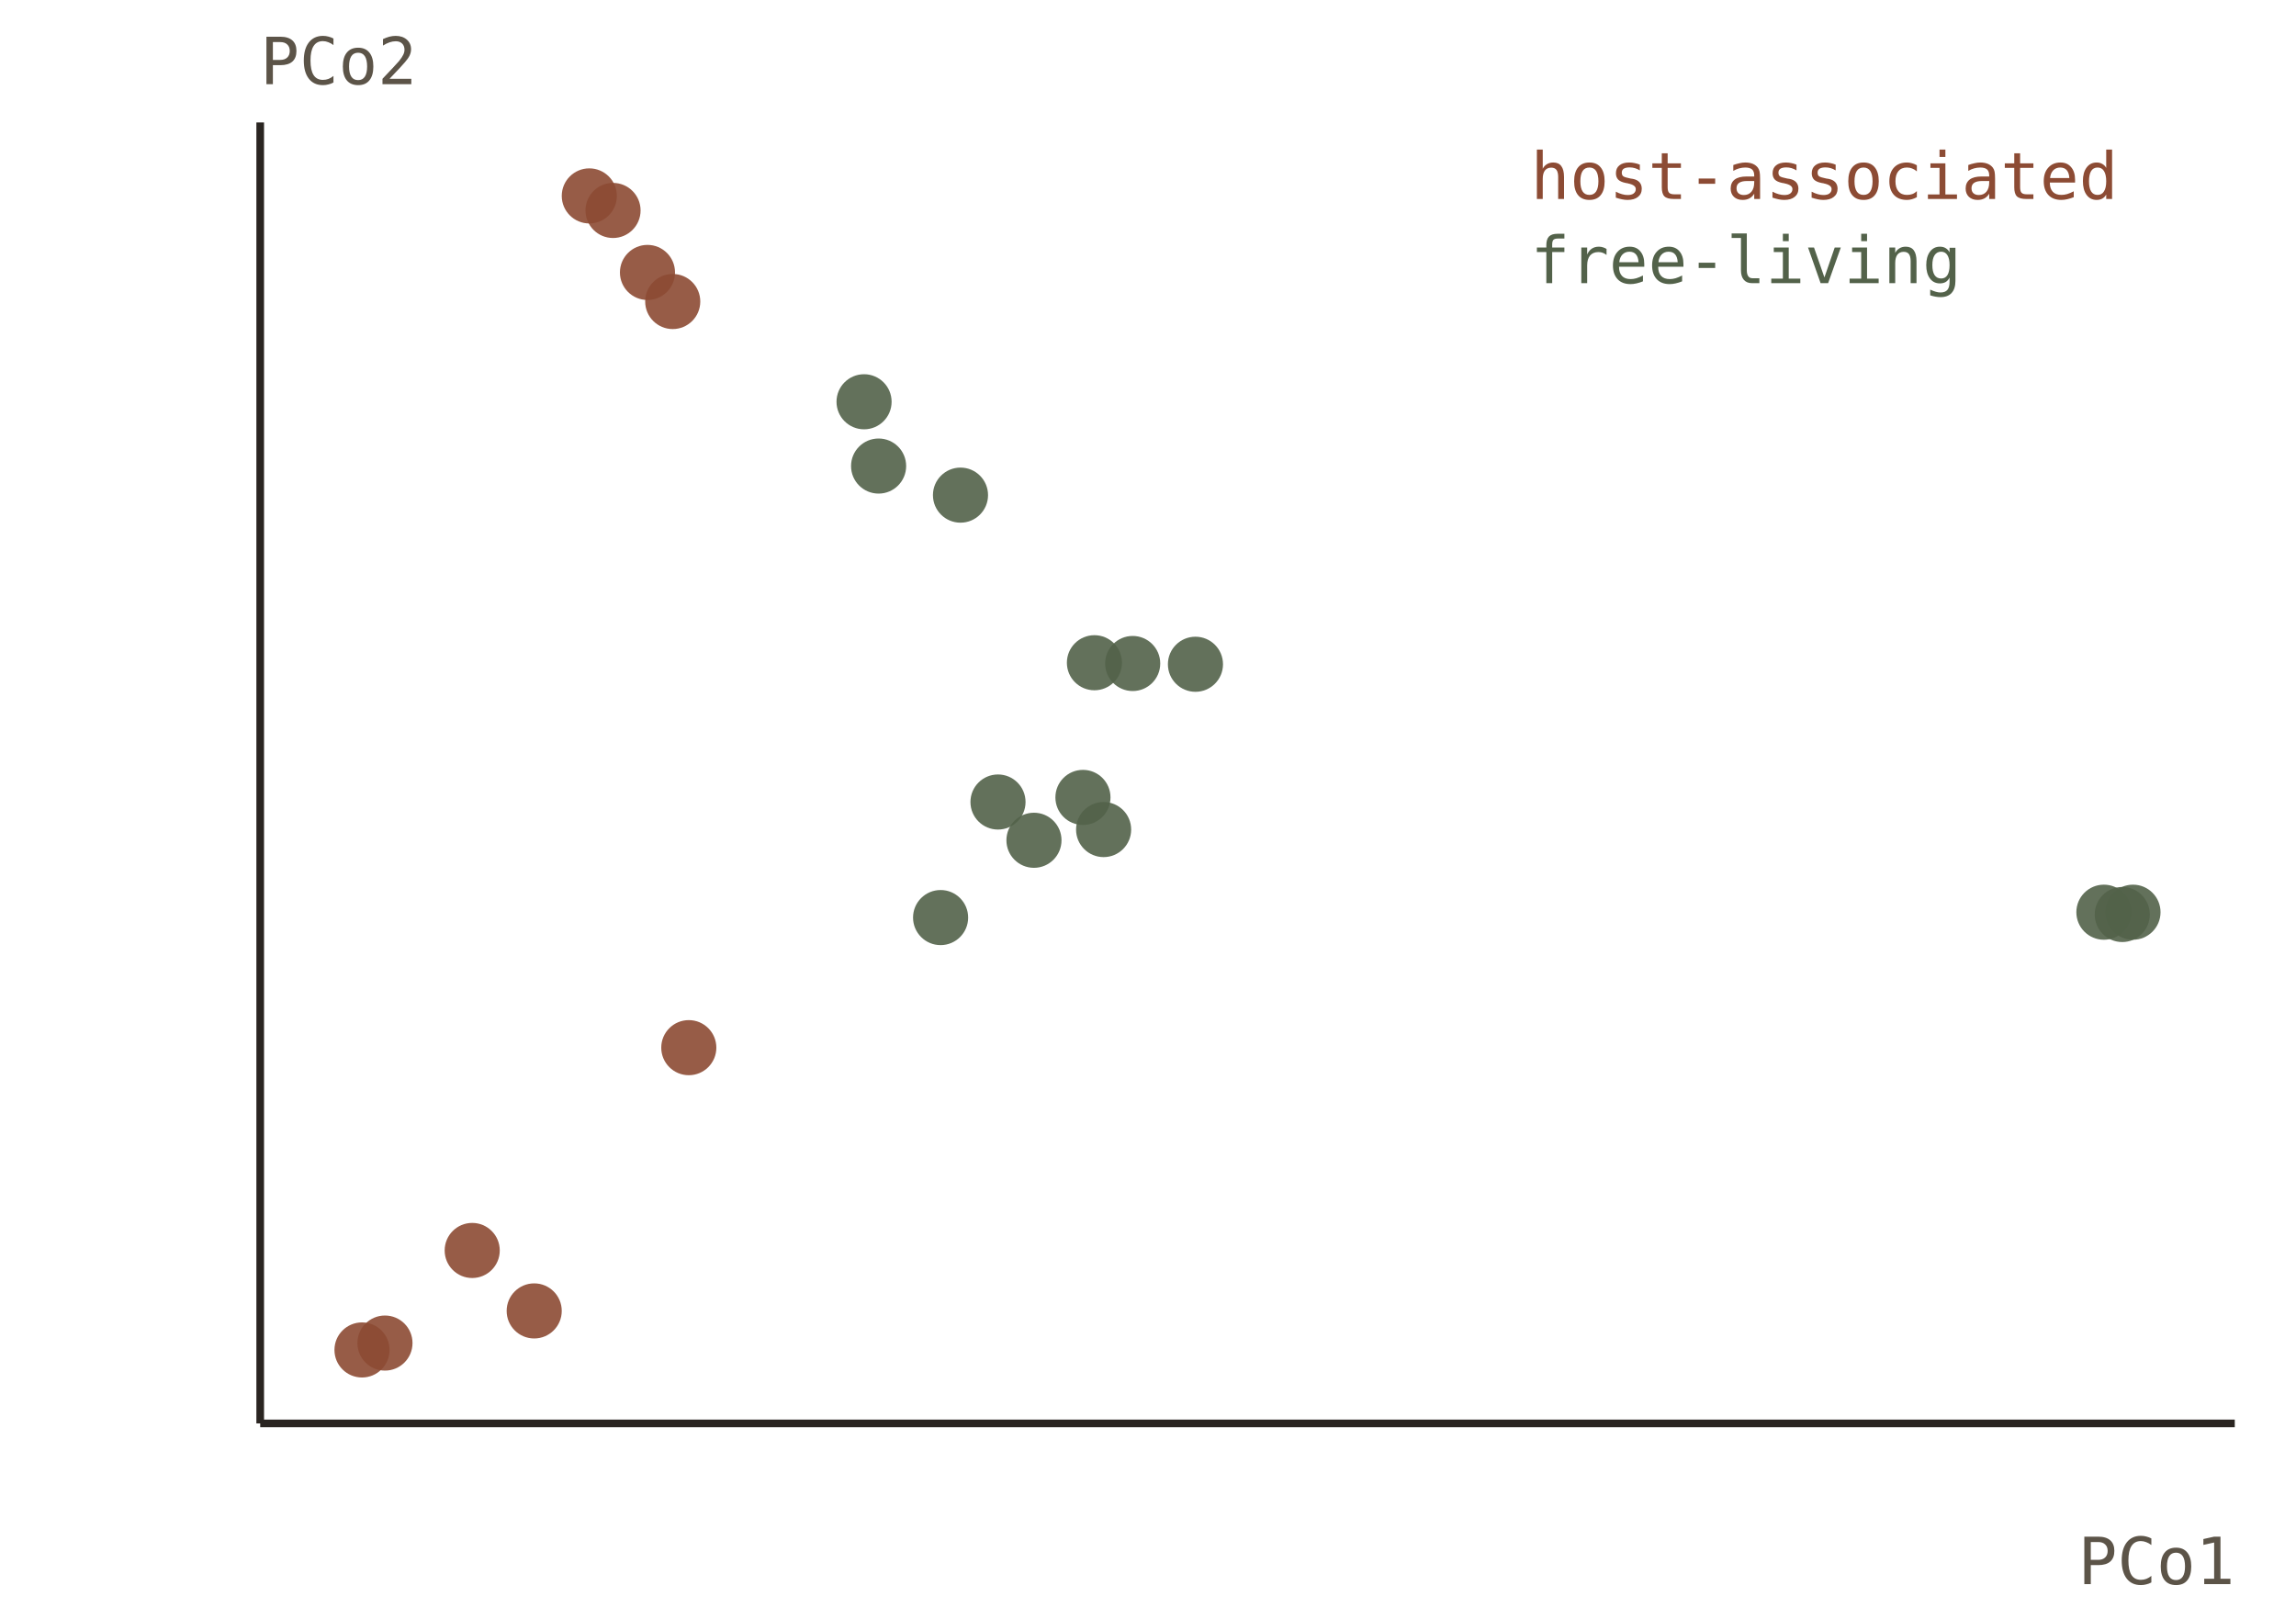
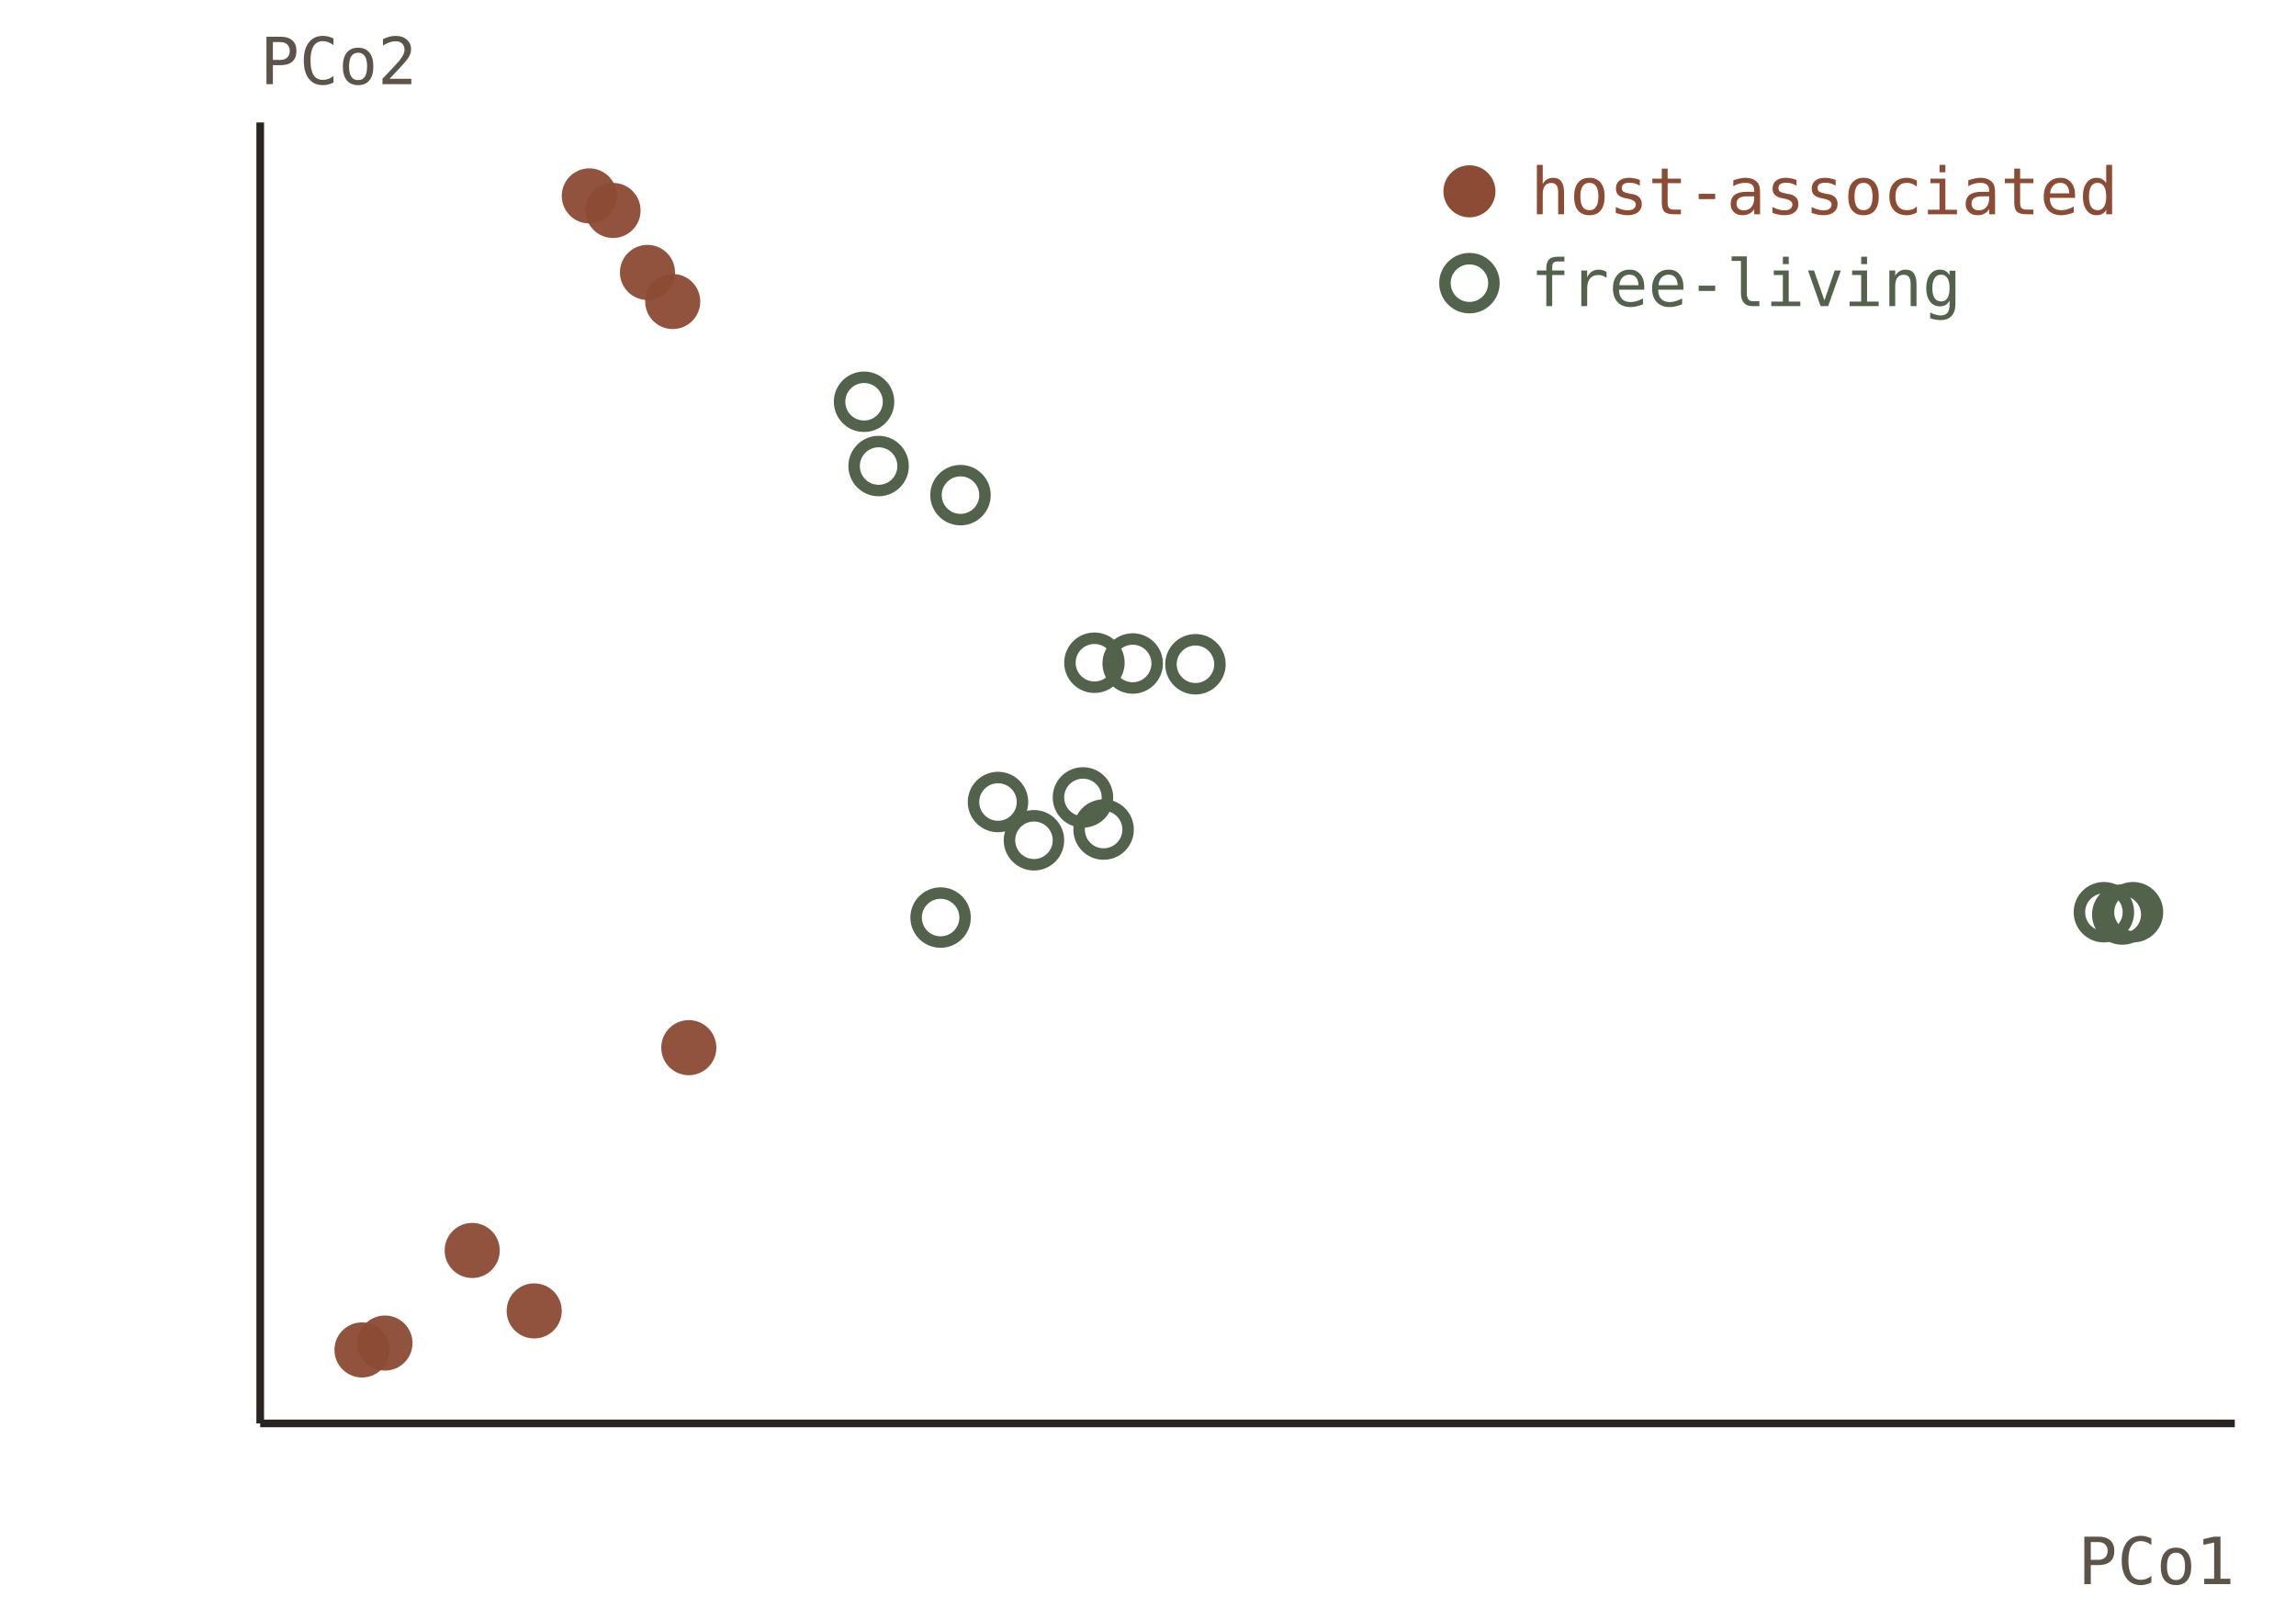
<svg xmlns="http://www.w3.org/2000/svg" viewBox="0 0 300 210" role="img" aria-labelledby="t d">
  <g font-family="ui-monospace,Menlo,Consolas,monospace" font-size="8.5" fill="#5C5448">
    <path d="M34 186 H292 M34 16 V186" stroke="#2A2521" fill="none" />
    <text x="292" y="207" text-anchor="end">PCo1</text>
    <text x="34" y="11">PCo2</text>
-     <circle cx="141.5" cy="104.2" r="3.6" fill="#53624A" fill-opacity="0.9" />
-     <circle cx="144.2" cy="108.4" r="3.6" fill="#53624A" fill-opacity="0.9" />
-     <circle cx="130.4" cy="104.8" r="3.6" fill="#53624A" fill-opacity="0.9" />
-     <circle cx="77.0" cy="25.6" r="3.6" fill="#8C4B34" fill-opacity="0.9" />
-     <circle cx="84.6" cy="35.6" r="3.6" fill="#8C4B34" fill-opacity="0.9" />
-     <circle cx="47.3" cy="176.4" r="3.6" fill="#8C4B34" fill-opacity="0.9" />
-     <circle cx="90.0" cy="136.9" r="3.6" fill="#8C4B34" fill-opacity="0.9" />
-     <circle cx="50.3" cy="175.5" r="3.6" fill="#8C4B34" fill-opacity="0.9" />
-     <circle cx="61.7" cy="163.4" r="3.6" fill="#8C4B34" fill-opacity="0.9" />
-     <circle cx="69.8" cy="171.3" r="3.6" fill="#8C4B34" fill-opacity="0.9" />
-     <circle cx="122.9" cy="119.9" r="3.6" fill="#53624A" fill-opacity="0.9" />
-     <circle cx="135.1" cy="109.8" r="3.6" fill="#53624A" fill-opacity="0.9" />
-     <circle cx="274.9" cy="119.2" r="3.6" fill="#53624A" fill-opacity="0.9" />
-     <circle cx="278.7" cy="119.2" r="3.6" fill="#53624A" fill-opacity="0.9" />
-     <circle cx="277.3" cy="119.5" r="3.6" fill="#53624A" fill-opacity="0.9" />
-     <circle cx="148.0" cy="86.7" r="3.6" fill="#53624A" fill-opacity="0.9" />
-     <circle cx="143.0" cy="86.6" r="3.6" fill="#53624A" fill-opacity="0.9" />
-     <circle cx="156.2" cy="86.8" r="3.6" fill="#53624A" fill-opacity="0.9" />
-     <circle cx="125.5" cy="64.7" r="3.6" fill="#53624A" fill-opacity="0.9" />
-     <circle cx="114.8" cy="60.9" r="3.6" fill="#53624A" fill-opacity="0.9" />
-     <circle cx="112.9" cy="52.5" r="3.6" fill="#53624A" fill-opacity="0.9" />
-     <circle cx="80.1" cy="27.5" r="3.6" fill="#8C4B34" fill-opacity="0.9" />
-     <circle cx="87.9" cy="39.4" r="3.6" fill="#8C4B34" fill-opacity="0.9" />
-     <text x="200" y="26" fill="#8C4B34">host-associated</text>
-     <text x="200" y="37" fill="#53624A">free-living</text>
+     <circle cx="77.0" cy="25.6" r="3.6" fill="#8C4B34" fill-opacity="0.95" />
+     <circle cx="84.6" cy="35.6" r="3.6" fill="#8C4B34" fill-opacity="0.95" />
+     <circle cx="47.3" cy="176.4" r="3.6" fill="#8C4B34" fill-opacity="0.95" />
+     <circle cx="90.0" cy="136.9" r="3.6" fill="#8C4B34" fill-opacity="0.95" />
+     <circle cx="50.3" cy="175.5" r="3.6" fill="#8C4B34" fill-opacity="0.95" />
+     <circle cx="61.7" cy="163.4" r="3.6" fill="#8C4B34" fill-opacity="0.95" />
+     <circle cx="69.8" cy="171.3" r="3.6" fill="#8C4B34" fill-opacity="0.95" />
+     <circle cx="80.1" cy="27.5" r="3.6" fill="#8C4B34" fill-opacity="0.95" />
+     <circle cx="87.9" cy="39.4" r="3.6" fill="#8C4B34" fill-opacity="0.95" />
+     <circle cx="141.5" cy="104.2" r="3.2" fill="none" stroke="#53624A" stroke-width="1.5" />
+     <circle cx="144.2" cy="108.4" r="3.2" fill="none" stroke="#53624A" stroke-width="1.5" />
+     <circle cx="130.4" cy="104.8" r="3.2" fill="none" stroke="#53624A" stroke-width="1.5" />
+     <circle cx="122.9" cy="119.9" r="3.2" fill="none" stroke="#53624A" stroke-width="1.5" />
+     <circle cx="135.1" cy="109.8" r="3.2" fill="none" stroke="#53624A" stroke-width="1.5" />
+     <circle cx="274.9" cy="119.2" r="3.2" fill="none" stroke="#53624A" stroke-width="1.5" />
+     <circle cx="278.7" cy="119.2" r="3.2" fill="none" stroke="#53624A" stroke-width="1.5" />
+     <circle cx="277.3" cy="119.5" r="3.2" fill="none" stroke="#53624A" stroke-width="1.5" />
+     <circle cx="148.0" cy="86.7" r="3.2" fill="none" stroke="#53624A" stroke-width="1.5" />
+     <circle cx="143.0" cy="86.6" r="3.2" fill="none" stroke="#53624A" stroke-width="1.5" />
+     <circle cx="156.2" cy="86.8" r="3.2" fill="none" stroke="#53624A" stroke-width="1.5" />
+     <circle cx="125.5" cy="64.7" r="3.2" fill="none" stroke="#53624A" stroke-width="1.5" />
+     <circle cx="114.8" cy="60.9" r="3.2" fill="none" stroke="#53624A" stroke-width="1.5" />
+     <circle cx="112.9" cy="52.5" r="3.2" fill="none" stroke="#53624A" stroke-width="1.5" />
+     <circle cx="192" cy="25" r="3.4" fill="#8C4B34" />
+     <text x="200" y="28" fill="#8C4B34">host-associated</text>
+     <circle cx="192" cy="37" r="3.2" fill="none" stroke="#53624A" stroke-width="1.5" />
+     <text x="200" y="40" fill="#53624A">free-living</text>
  </g>
</svg>
